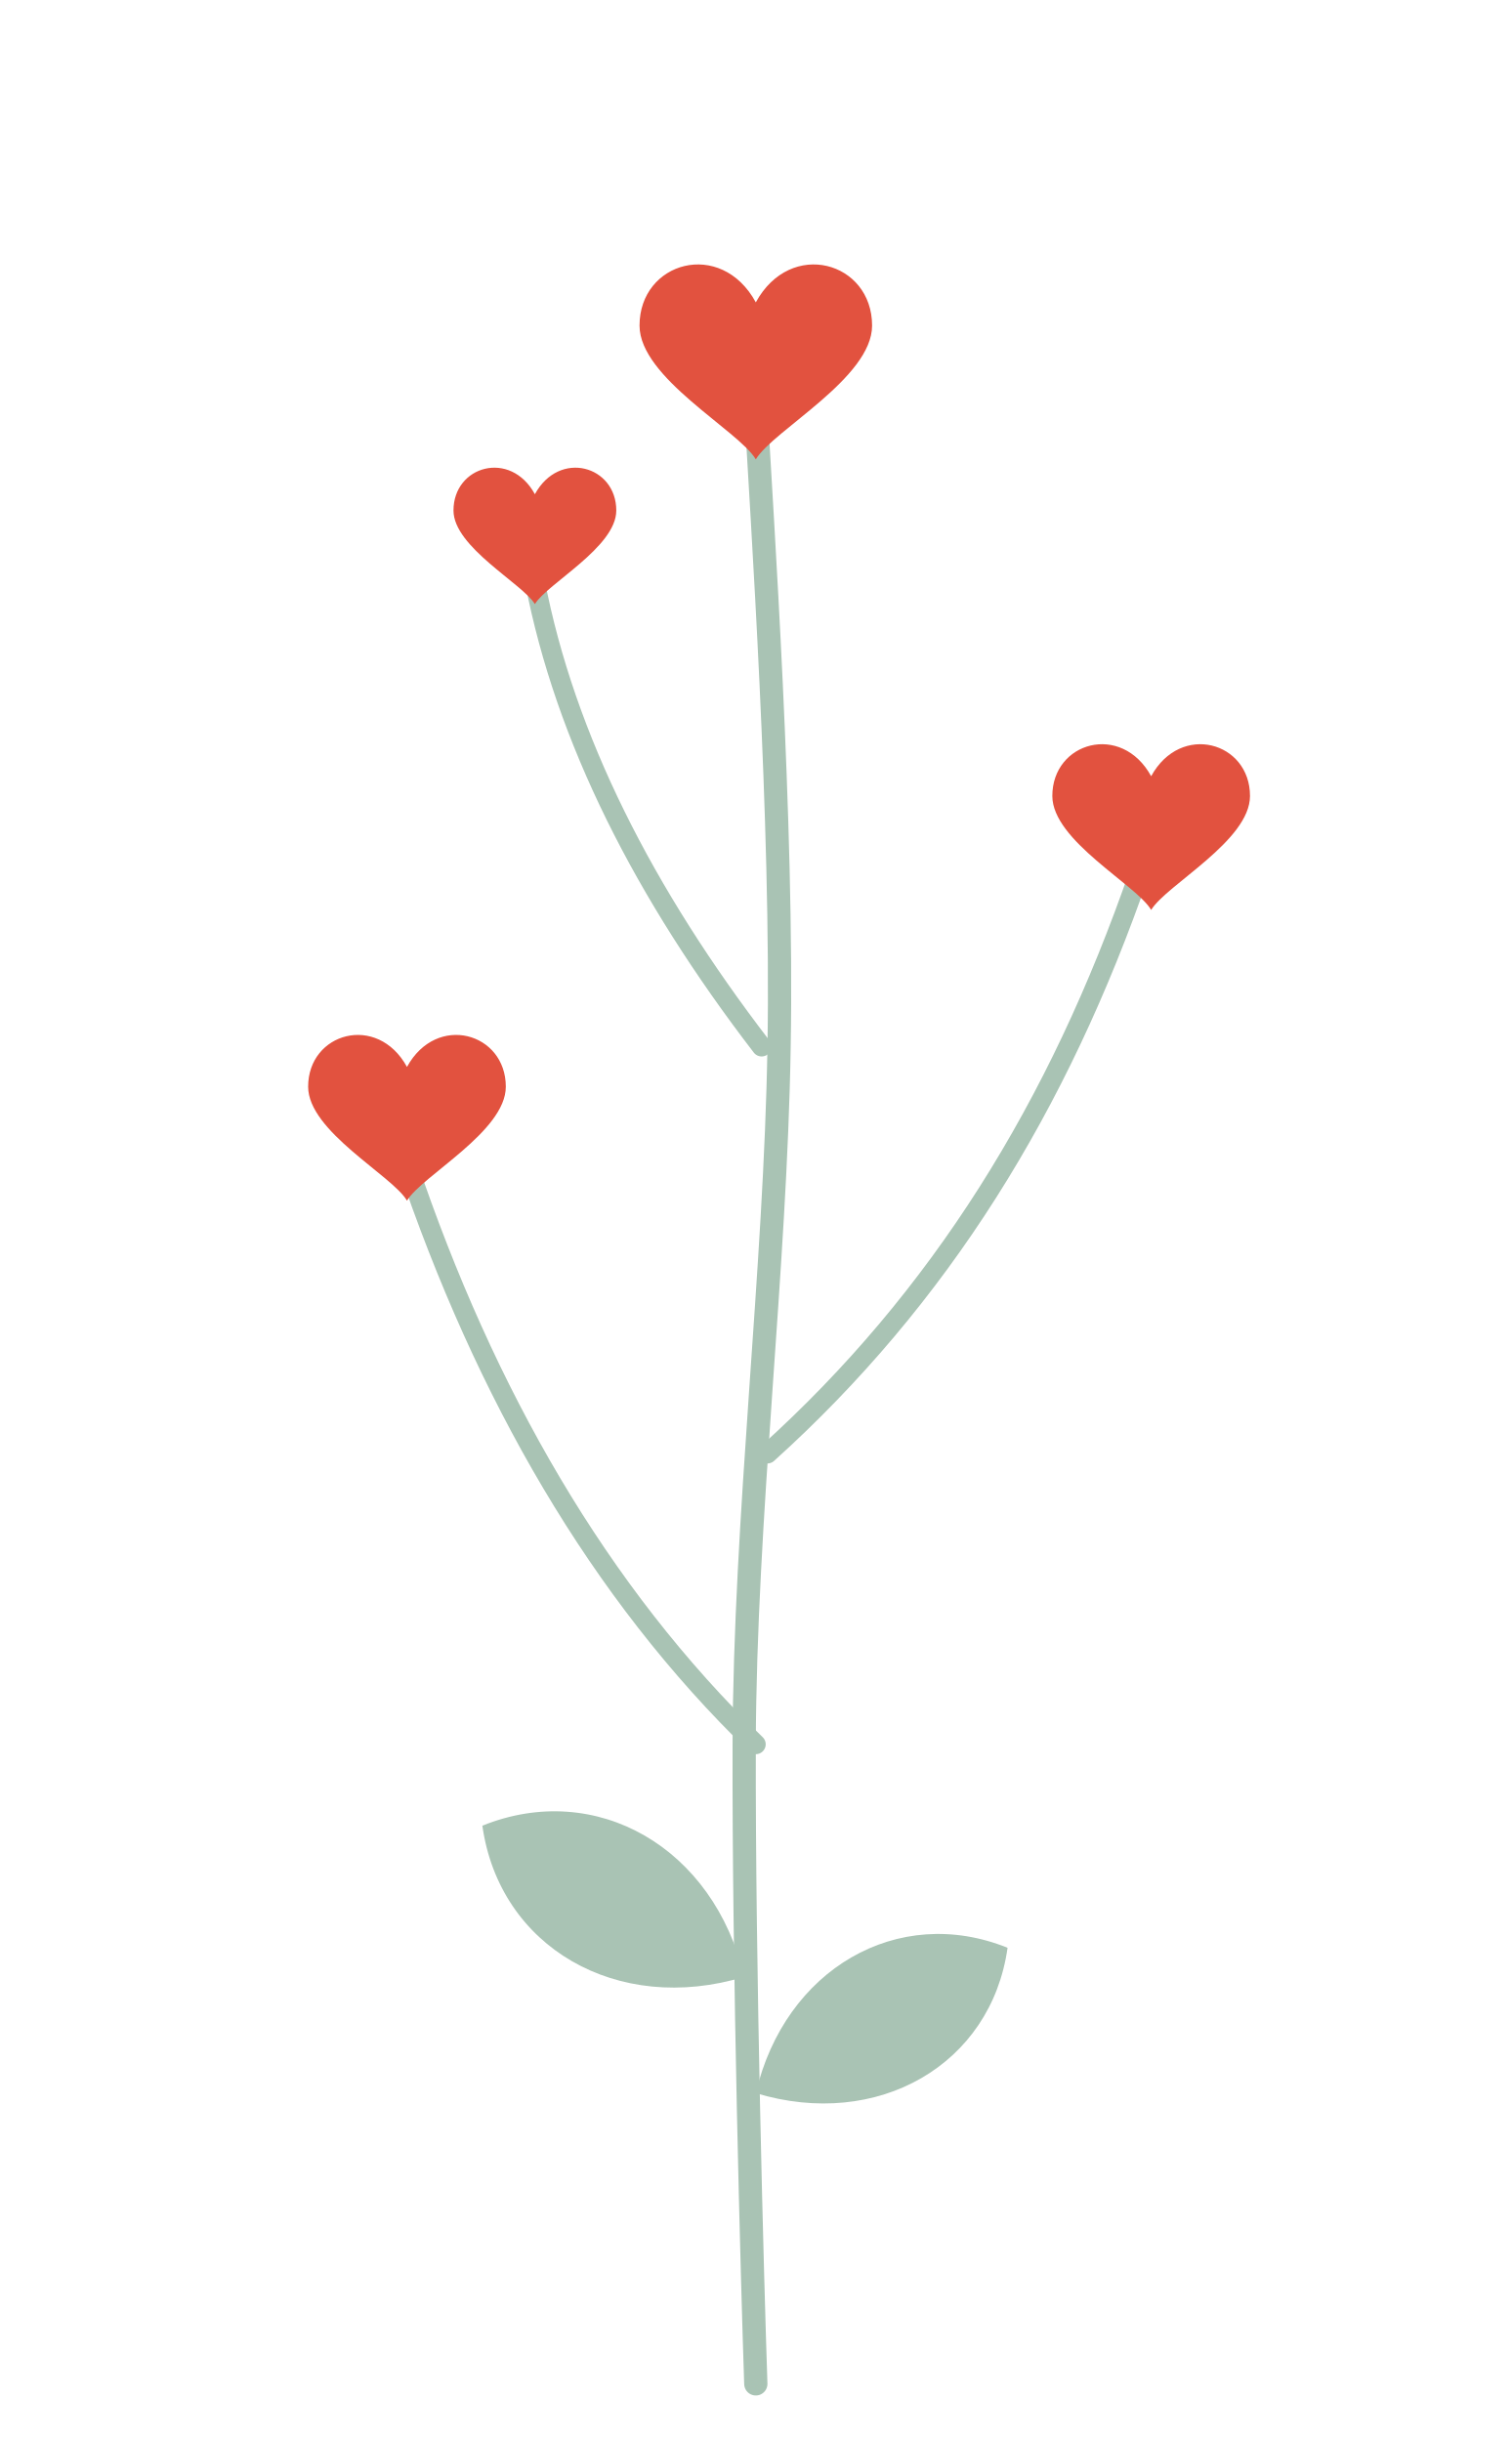
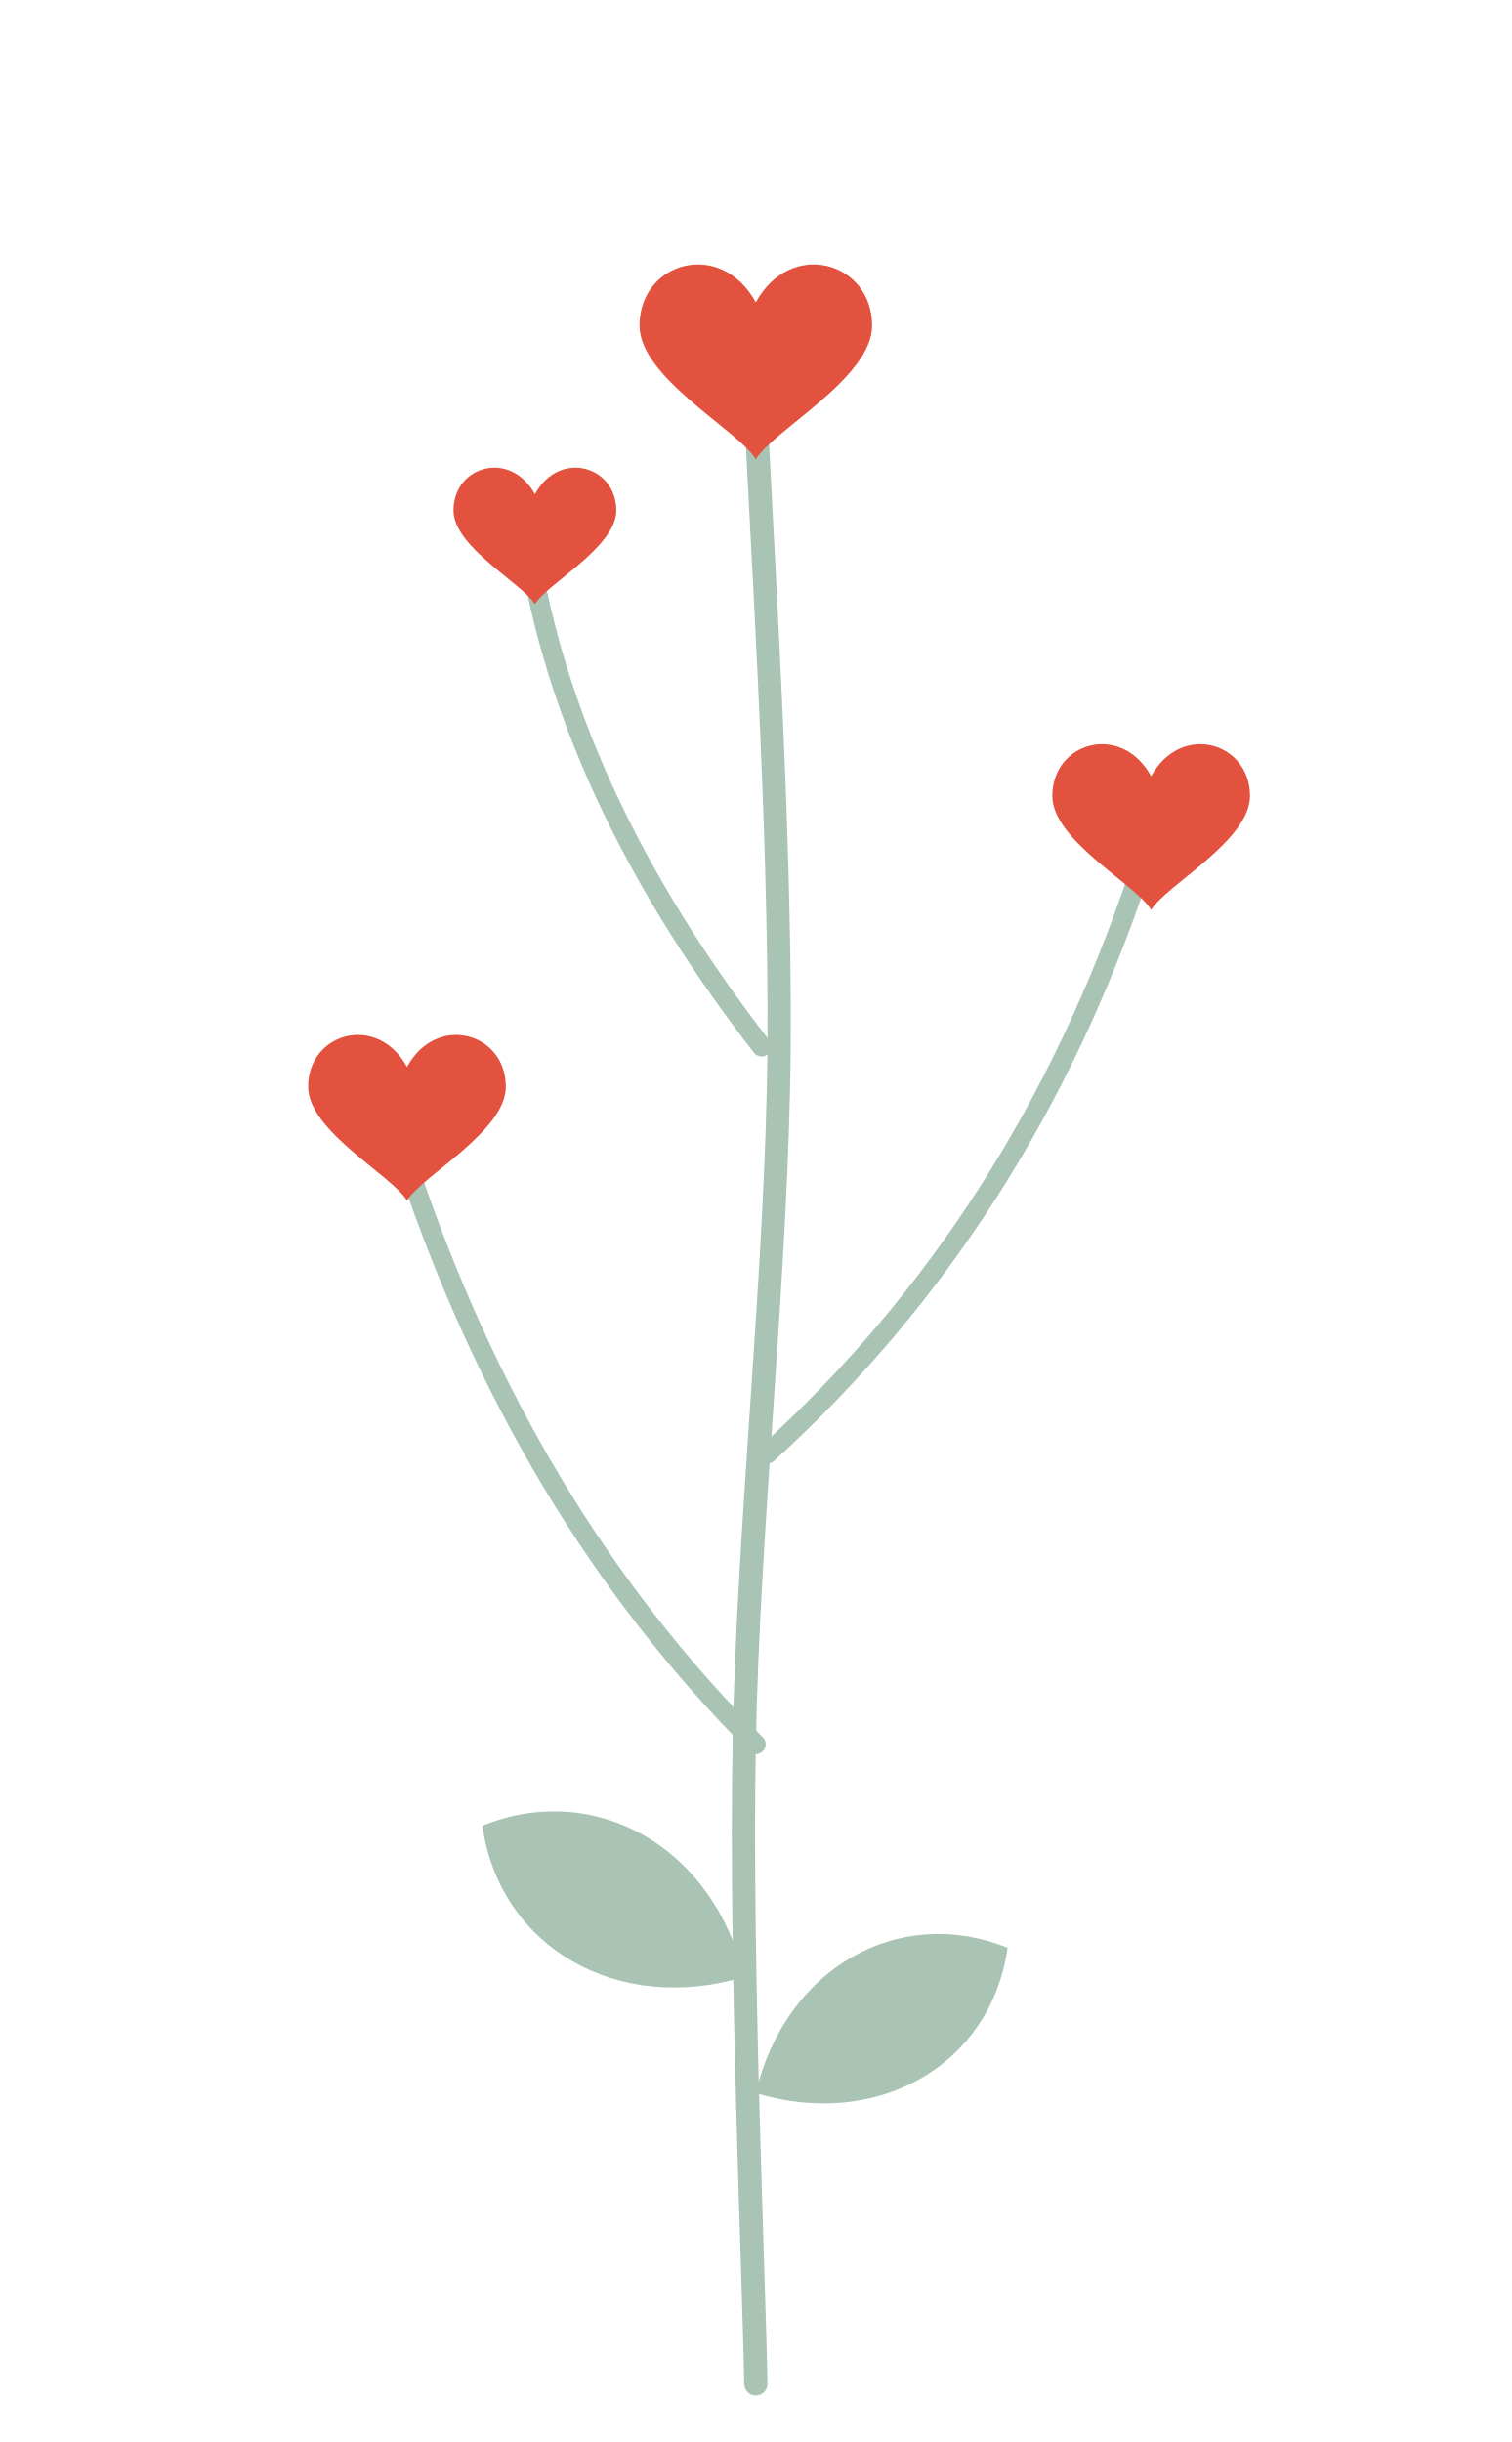
<svg xmlns="http://www.w3.org/2000/svg" viewBox="0 0 260 420">
-   <path d="M130 410 C129.4 392.1, 127.9 338.3, 128 300 M128 300 C128.1 261.2, 133.4 218.2, 134 180 M134 180 C134.7 141.7, 131 88.5, 130 70" fill="none" stroke="#a9c3b4" stroke-width="4" stroke-linecap="round" stroke-linejoin="round" />
-   <path d="M130 300 C103 273.9, 83.4 239.7, 70 200 M132 250 C161.6 223.3, 182.1 190.3, 196 150 M131 180 C110.8 153.7, 97.2 127, 92 100" fill="none" stroke="#a9c3b4" stroke-width="3.4" stroke-linecap="round" stroke-linejoin="round" />
+   <path d="M130 410C129.7 391.7 127.3 338.3 128 300C128.7 261.7 133.7 218.3 134 180C134.3 141.7 130.7 88.3 130 70" fill="none" stroke="#a9c3b4" stroke-width="4" stroke-linecap="round" stroke-linejoin="round" />
+   <path d="M130 300Q90 260 70 200M132 250Q176 210 196 150M131 180Q100 140 92 100" fill="none" stroke="#a9c3b4" stroke-width="3.4" stroke-linecap="round" stroke-linejoin="round" />
  <path d="M130 79C127 74 110 65 110 56C110 45 124 41 130 52C136 41 150 45 150 56C150 65 133 74 130 79Z" fill="#e2523f" />
  <path d="M70 206.5C67.5 202.2 53 194.6 53 186.9C53 177.6 64.9 174.2 70 183.5C75.1 174.2 87 177.6 87 186.9C87 194.6 72.6 202.2 70 206.5Z" fill="#e2523f" />
  <path d="M198 156.5C195.5 152.2 181 144.6 181 136.9C181 127.6 192.9 124.2 198 133.5C203.1 124.2 215 127.6 215 136.9C215 144.6 200.6 152.2 198 156.5Z" fill="#e2523f" />
  <path d="M92 103.9C89.9 100.4 78 94.1 78 87.8C78 80.1 87.8 77.3 92 85C96.2 77.3 106 80.1 106 87.8C106 94.1 94.1 100.4 92 103.9Z" fill="#e2523f" />
-   <path transform="translate(128 340) rotate(-150)" d="M0 0C15.6 -16.64 39 -16.64 52 0C39 16.64 15.6 16.64 0 0Z" fill="#a9c3b4" />
+   <path transform="translate(128 340) rotate(-150)" d="M0 0C15.6 -16.6 39 -16.6 52 0C39 16.6 15.6 16.6 0 0Z" fill="#a9c3b4" />
  <path transform="translate(130 360) rotate(-30)" d="M0 0C15 -16 37.5 -16 50 0C37.5 16 15 16 0 0Z" fill="#a9c3b4" />
</svg>
